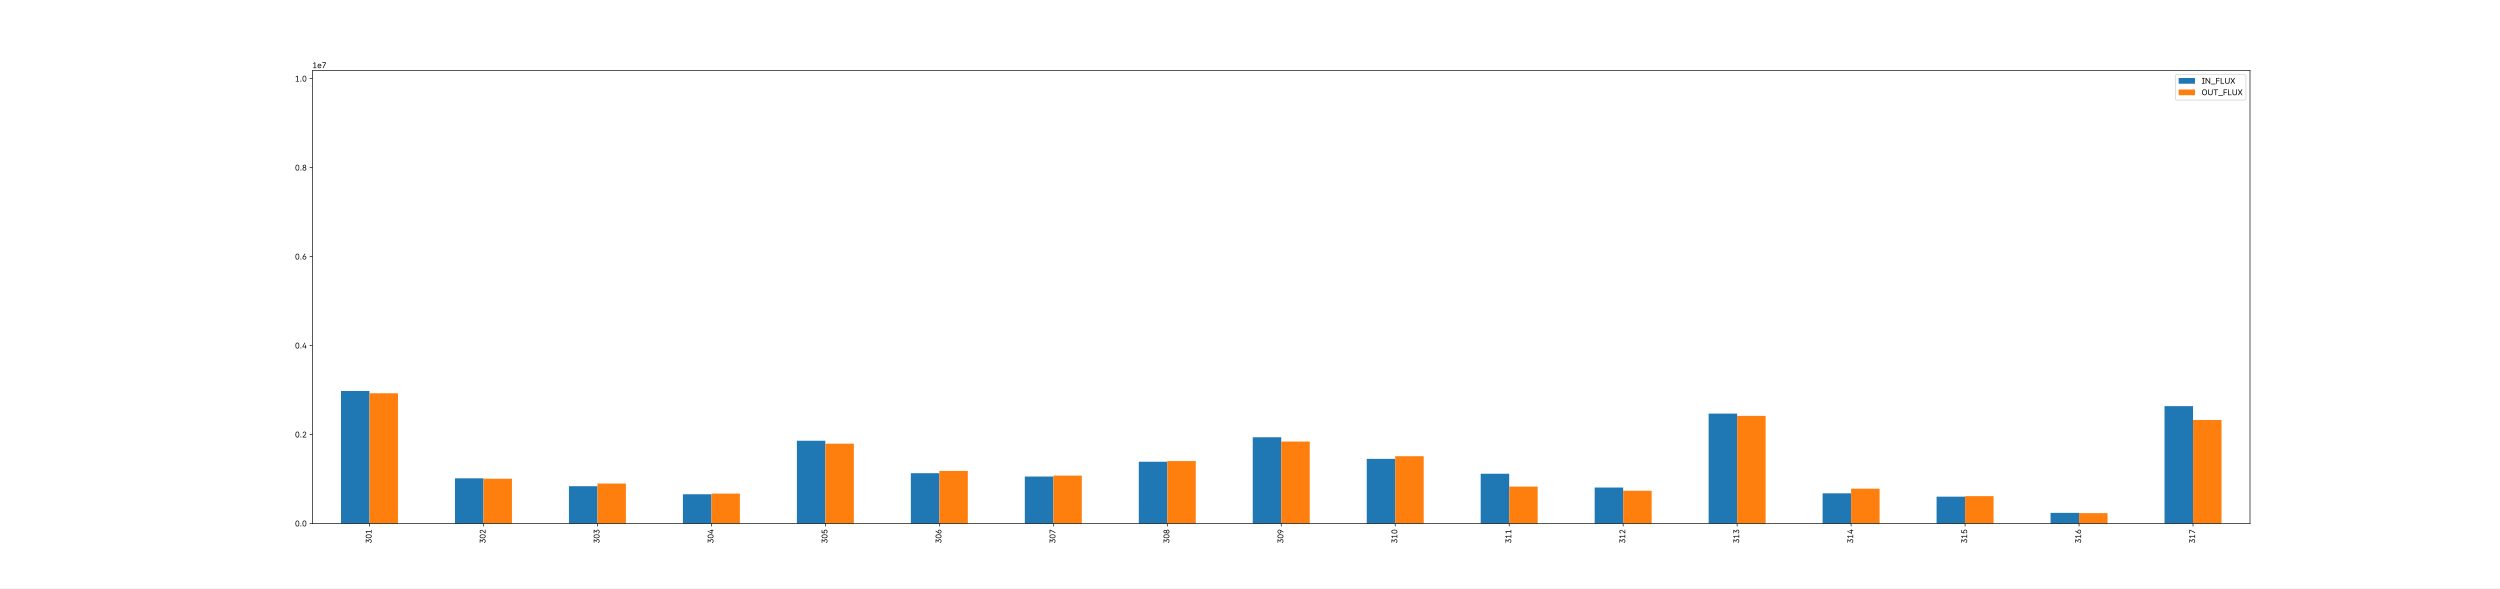
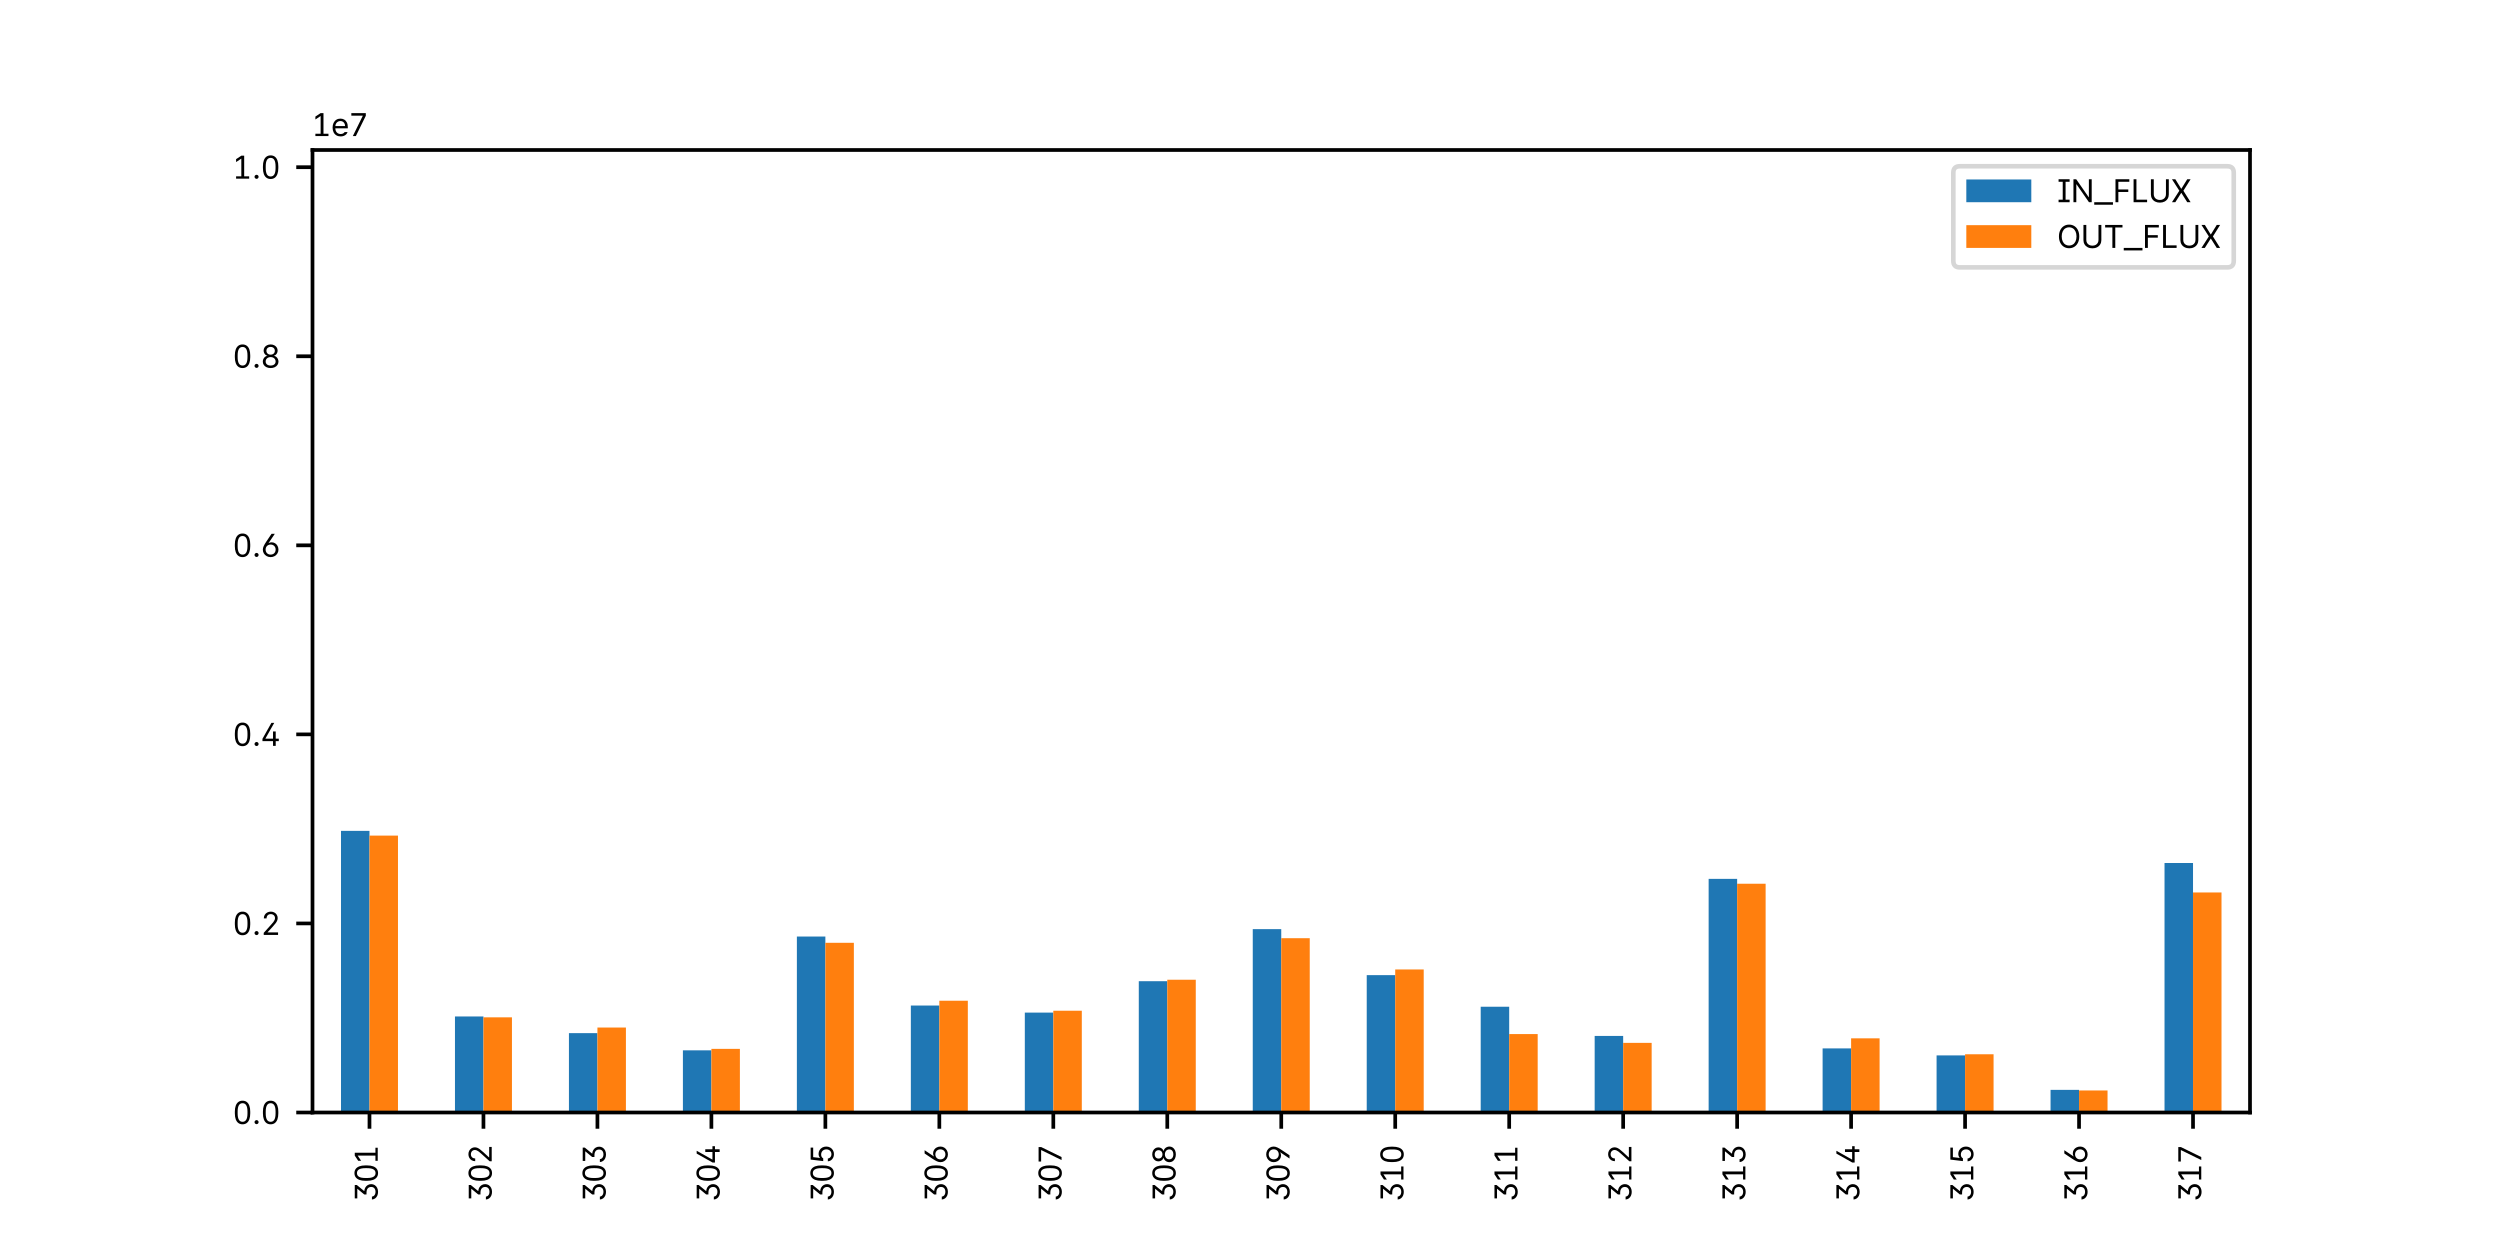
- <svg xmlns="http://www.w3.org/2000/svg" xmlns:xlink="http://www.w3.org/1999/xlink" width="3060pt" height="720pt" viewBox="0 0 3060 720" version="1.1">
+ <svg xmlns="http://www.w3.org/2000/svg" xmlns:xlink="http://www.w3.org/1999/xlink" width="538.582pt" height="269.291pt" viewBox="0 0 538.582 269.291" version="1.1">
  <defs>
    <style type="text/css">*{stroke-linejoin: round; stroke-linecap: butt}</style>
  </defs>
  <g id="figure_1">
    <g id="patch_1">
-       <path d="M 0 720  L 3060 720  L 3060 0  L 0 0  z " style="fill: #ffffff" />
+       <path d="M 0 269.291  L 538.582 269.291  L 538.582 0  L 0 0  z " style="fill: #ffffff" />
    </g>
    <g id="axes_1">
      <g id="patch_2">
-         <path d="M 382.5 640.8  L 2754 640.8  L 2754 86.4  L 382.5 86.4  z " style="fill: #ffffff" />
+         <path d="M 67.323 239.669  L 484.724 239.669  L 484.724 32.315  L 67.323 32.315  z " style="fill: #ffffff" />
      </g>
      <g id="patch_3">
-         <path d="M 417.375 640.8  L 452.25 640.8  L 452.25 478.588  L 417.375 478.588  z " clip-path="url(#p8eab37e3cf)" style="fill: #1f77b4" />
+         <path d="M 73.461 239.669  L 79.599 239.669  L 79.599 178.999  L 73.461 178.999  z " clip-path="url(#p347971b941)" style="fill: #1f77b4" />
      </g>
      <g id="patch_4">
-         <path d="M 556.875 640.8  L 591.75 640.8  L 591.75 585.468  L 556.875 585.468  z " clip-path="url(#p8eab37e3cf)" style="fill: #1f77b4" />
+         <path d="M 98.014 239.669  L 104.152 239.669  L 104.152 218.974  L 98.014 218.974  z " clip-path="url(#p347971b941)" style="fill: #1f77b4" />
      </g>
      <g id="patch_5">
-         <path d="M 696.375 640.8  L 731.25 640.8  L 731.25 595.101  L 696.375 595.101  z " clip-path="url(#p8eab37e3cf)" style="fill: #1f77b4" />
+         <path d="M 122.567 239.669  L 128.705 239.669  L 128.705 222.577  L 122.567 222.577  z " clip-path="url(#p347971b941)" style="fill: #1f77b4" />
      </g>
      <g id="patch_6">
-         <path d="M 835.875 640.8  L 870.75 640.8  L 870.75 604.973  L 835.875 604.973  z " clip-path="url(#p8eab37e3cf)" style="fill: #1f77b4" />
+         <path d="M 147.12 239.669  L 153.258 239.669  L 153.258 226.269  L 147.12 226.269  z " clip-path="url(#p347971b941)" style="fill: #1f77b4" />
      </g>
      <g id="patch_7">
-         <path d="M 975.375 640.8  L 1010.25 640.8  L 1010.25 539.424  L 975.375 539.424  z " clip-path="url(#p8eab37e3cf)" style="fill: #1f77b4" />
+         <path d="M 171.673 239.669  L 177.811 239.669  L 177.811 201.753  L 171.673 201.753  z " clip-path="url(#p347971b941)" style="fill: #1f77b4" />
      </g>
      <g id="patch_8">
-         <path d="M 1114.875 640.8  L 1149.75 640.8  L 1149.75 579.199  L 1114.875 579.199  z " clip-path="url(#p8eab37e3cf)" style="fill: #1f77b4" />
+         <path d="M 196.226 239.669  L 202.364 239.669  L 202.364 216.629  L 196.226 216.629  z " clip-path="url(#p347971b941)" style="fill: #1f77b4" />
      </g>
      <g id="patch_9">
-         <path d="M 1254.375 640.8  L 1289.25 640.8  L 1289.25 583.256  L 1254.375 583.256  z " clip-path="url(#p8eab37e3cf)" style="fill: #1f77b4" />
+         <path d="M 220.779 239.669  L 226.917 239.669  L 226.917 218.147  L 220.779 218.147  z " clip-path="url(#p347971b941)" style="fill: #1f77b4" />
      </g>
      <g id="patch_10">
-         <path d="M 1393.875 640.8  L 1428.75 640.8  L 1428.75 565.159  L 1393.875 565.159  z " clip-path="url(#p8eab37e3cf)" style="fill: #1f77b4" />
+         <path d="M 245.332 239.669  L 251.47 239.669  L 251.47 211.378  L 245.332 211.378  z " clip-path="url(#p347971b941)" style="fill: #1f77b4" />
      </g>
      <g id="patch_11">
-         <path d="M 1533.375 640.8  L 1568.25 640.8  L 1568.25 535.196  L 1533.375 535.196  z " clip-path="url(#p8eab37e3cf)" style="fill: #1f77b4" />
+         <path d="M 269.885 239.669  L 276.023 239.669  L 276.023 200.172  L 269.885 200.172  z " clip-path="url(#p347971b941)" style="fill: #1f77b4" />
      </g>
      <g id="patch_12">
-         <path d="M 1672.875 640.8  L 1707.75 640.8  L 1707.75 561.671  L 1672.875 561.671  z " clip-path="url(#p8eab37e3cf)" style="fill: #1f77b4" />
+         <path d="M 294.438 239.669  L 300.576 239.669  L 300.576 210.074  L 294.438 210.074  z " clip-path="url(#p347971b941)" style="fill: #1f77b4" />
      </g>
      <g id="patch_13">
-         <path d="M 1812.375 640.8  L 1847.25 640.8  L 1847.25 579.891  L 1812.375 579.891  z " clip-path="url(#p8eab37e3cf)" style="fill: #1f77b4" />
+         <path d="M 318.991 239.669  L 325.129 239.669  L 325.129 216.888  L 318.991 216.888  z " clip-path="url(#p347971b941)" style="fill: #1f77b4" />
      </g>
      <g id="patch_14">
-         <path d="M 1951.875 640.8  L 1986.75 640.8  L 1986.75 596.7  L 1951.875 596.7  z " clip-path="url(#p8eab37e3cf)" style="fill: #1f77b4" />
+         <path d="M 343.544 239.669  L 349.682 239.669  L 349.682 223.175  L 343.544 223.175  z " clip-path="url(#p347971b941)" style="fill: #1f77b4" />
      </g>
      <g id="patch_15">
-         <path d="M 2091.375 640.8  L 2126.25 640.8  L 2126.25 506.218  L 2091.375 506.218  z " clip-path="url(#p8eab37e3cf)" style="fill: #1f77b4" />
+         <path d="M 368.097 239.669  L 374.236 239.669  L 374.236 189.334  L 368.097 189.334  z " clip-path="url(#p347971b941)" style="fill: #1f77b4" />
      </g>
      <g id="patch_16">
-         <path d="M 2230.875 640.8  L 2265.75 640.8  L 2265.75 603.863  L 2230.875 603.863  z " clip-path="url(#p8eab37e3cf)" style="fill: #1f77b4" />
+         <path d="M 392.65 239.669  L 398.789 239.669  L 398.789 225.854  L 392.65 225.854  z " clip-path="url(#p347971b941)" style="fill: #1f77b4" />
      </g>
      <g id="patch_17">
-         <path d="M 2370.375 640.8  L 2405.25 640.8  L 2405.25 607.907  L 2370.375 607.907  z " clip-path="url(#p8eab37e3cf)" style="fill: #1f77b4" />
+         <path d="M 417.203 239.669  L 423.342 239.669  L 423.342 227.367  L 417.203 227.367  z " clip-path="url(#p347971b941)" style="fill: #1f77b4" />
      </g>
      <g id="patch_18">
-         <path d="M 2509.875 640.8  L 2544.75 640.8  L 2544.75 627.752  L 2509.875 627.752  z " clip-path="url(#p8eab37e3cf)" style="fill: #1f77b4" />
+         <path d="M 441.756 239.669  L 447.895 239.669  L 447.895 234.789  L 441.756 234.789  z " clip-path="url(#p347971b941)" style="fill: #1f77b4" />
      </g>
      <g id="patch_19">
-         <path d="M 2649.375 640.8  L 2684.25 640.8  L 2684.25 497.101  L 2649.375 497.101  z " clip-path="url(#p8eab37e3cf)" style="fill: #1f77b4" />
+         <path d="M 466.309 239.669  L 472.448 239.669  L 472.448 185.923  L 466.309 185.923  z " clip-path="url(#p347971b941)" style="fill: #1f77b4" />
      </g>
      <g id="patch_20">
-         <path d="M 452.25 640.8  L 487.125 640.8  L 487.125 481.322  L 452.25 481.322  z " clip-path="url(#p8eab37e3cf)" style="fill: #ff7f0e" />
+         <path d="M 79.599 239.669  L 85.738 239.669  L 85.738 180.022  L 79.599 180.022  z " clip-path="url(#p347971b941)" style="fill: #ff7f0e" />
      </g>
      <g id="patch_21">
-         <path d="M 591.75 640.8  L 626.625 640.8  L 626.625 585.979  L 591.75 585.979  z " clip-path="url(#p8eab37e3cf)" style="fill: #ff7f0e" />
+         <path d="M 104.152 239.669  L 110.291 239.669  L 110.291 219.165  L 104.152 219.165  z " clip-path="url(#p347971b941)" style="fill: #ff7f0e" />
      </g>
      <g id="patch_22">
-         <path d="M 731.25 640.8  L 766.125 640.8  L 766.125 591.86  L 731.25 591.86  z " clip-path="url(#p8eab37e3cf)" style="fill: #ff7f0e" />
+         <path d="M 128.705 239.669  L 134.844 239.669  L 134.844 221.365  L 128.705 221.365  z " clip-path="url(#p347971b941)" style="fill: #ff7f0e" />
      </g>
      <g id="patch_23">
-         <path d="M 870.75 640.8  L 905.625 640.8  L 905.625 604.159  L 870.75 604.159  z " clip-path="url(#p8eab37e3cf)" style="fill: #ff7f0e" />
+         <path d="M 153.258 239.669  L 159.397 239.669  L 159.397 225.965  L 153.258 225.965  z " clip-path="url(#p347971b941)" style="fill: #ff7f0e" />
      </g>
      <g id="patch_24">
-         <path d="M 1010.25 640.8  L 1045.125 640.8  L 1045.125 543.046  L 1010.25 543.046  z " clip-path="url(#p8eab37e3cf)" style="fill: #ff7f0e" />
+         <path d="M 177.811 239.669  L 183.95 239.669  L 183.95 203.108  L 177.811 203.108  z " clip-path="url(#p347971b941)" style="fill: #ff7f0e" />
      </g>
      <g id="patch_25">
-         <path d="M 1149.75 640.8  L 1184.625 640.8  L 1184.625 576.422  L 1149.75 576.422  z " clip-path="url(#p8eab37e3cf)" style="fill: #ff7f0e" />
+         <path d="M 202.364 239.669  L 208.503 239.669  L 208.503 215.591  L 202.364 215.591  z " clip-path="url(#p347971b941)" style="fill: #ff7f0e" />
      </g>
      <g id="patch_26">
-         <path d="M 1289.25 640.8  L 1324.125 640.8  L 1324.125 582.165  L 1289.25 582.165  z " clip-path="url(#p8eab37e3cf)" style="fill: #ff7f0e" />
+         <path d="M 226.917 239.669  L 233.056 239.669  L 233.056 217.739  L 226.917 217.739  z " clip-path="url(#p347971b941)" style="fill: #ff7f0e" />
      </g>
      <g id="patch_27">
-         <path d="M 1428.75 640.8  L 1463.625 640.8  L 1463.625 564.315  L 1428.75 564.315  z " clip-path="url(#p8eab37e3cf)" style="fill: #ff7f0e" />
+         <path d="M 251.47 239.669  L 257.609 239.669  L 257.609 211.062  L 251.47 211.062  z " clip-path="url(#p347971b941)" style="fill: #ff7f0e" />
      </g>
      <g id="patch_28">
-         <path d="M 1568.25 640.8  L 1603.125 640.8  L 1603.125 540.416  L 1568.25 540.416  z " clip-path="url(#p8eab37e3cf)" style="fill: #ff7f0e" />
+         <path d="M 276.023 239.669  L 282.162 239.669  L 282.162 202.124  L 276.023 202.124  z " clip-path="url(#p347971b941)" style="fill: #ff7f0e" />
      </g>
      <g id="patch_29">
-         <path d="M 1707.75 640.8  L 1742.625 640.8  L 1742.625 558.4  L 1707.75 558.4  z " clip-path="url(#p8eab37e3cf)" style="fill: #ff7f0e" />
+         <path d="M 300.576 239.669  L 306.715 239.669  L 306.715 208.85  L 300.576 208.85  z " clip-path="url(#p347971b941)" style="fill: #ff7f0e" />
      </g>
      <g id="patch_30">
-         <path d="M 1847.25 640.8  L 1882.125 640.8  L 1882.125 595.636  L 1847.25 595.636  z " clip-path="url(#p8eab37e3cf)" style="fill: #ff7f0e" />
+         <path d="M 325.129 239.669  L 331.268 239.669  L 331.268 222.777  L 325.129 222.777  z " clip-path="url(#p347971b941)" style="fill: #ff7f0e" />
      </g>
      <g id="patch_31">
-         <path d="M 1986.75 640.8  L 2021.625 640.8  L 2021.625 600.679  L 1986.75 600.679  z " clip-path="url(#p8eab37e3cf)" style="fill: #ff7f0e" />
+         <path d="M 349.682 239.669  L 355.821 239.669  L 355.821 224.663  L 349.682 224.663  z " clip-path="url(#p347971b941)" style="fill: #ff7f0e" />
      </g>
      <g id="patch_32">
-         <path d="M 2126.25 640.8  L 2161.125 640.8  L 2161.125 509.02  L 2126.25 509.02  z " clip-path="url(#p8eab37e3cf)" style="fill: #ff7f0e" />
+         <path d="M 374.236 239.669  L 380.374 239.669  L 380.374 190.381  L 374.236 190.381  z " clip-path="url(#p347971b941)" style="fill: #ff7f0e" />
      </g>
      <g id="patch_33">
-         <path d="M 2265.75 640.8  L 2300.625 640.8  L 2300.625 598.093  L 2265.75 598.093  z " clip-path="url(#p8eab37e3cf)" style="fill: #ff7f0e" />
+         <path d="M 398.789 239.669  L 404.927 239.669  L 404.927 223.696  L 398.789 223.696  z " clip-path="url(#p347971b941)" style="fill: #ff7f0e" />
      </g>
      <g id="patch_34">
-         <path d="M 2405.25 640.8  L 2440.125 640.8  L 2440.125 607.264  L 2405.25 607.264  z " clip-path="url(#p8eab37e3cf)" style="fill: #ff7f0e" />
+         <path d="M 423.342 239.669  L 429.48 239.669  L 429.48 227.126  L 423.342 227.126  z " clip-path="url(#p347971b941)" style="fill: #ff7f0e" />
      </g>
      <g id="patch_35">
-         <path d="M 2544.75 640.8  L 2579.625 640.8  L 2579.625 628.107  L 2544.75 628.107  z " clip-path="url(#p8eab37e3cf)" style="fill: #ff7f0e" />
+         <path d="M 447.895 239.669  L 454.033 239.669  L 454.033 234.922  L 447.895 234.922  z " clip-path="url(#p347971b941)" style="fill: #ff7f0e" />
      </g>
      <g id="patch_36">
-         <path d="M 2684.25 640.8  L 2719.125 640.8  L 2719.125 514.045  L 2684.25 514.045  z " clip-path="url(#p8eab37e3cf)" style="fill: #ff7f0e" />
+         <path d="M 472.448 239.669  L 478.586 239.669  L 478.586 192.261  L 472.448 192.261  z " clip-path="url(#p347971b941)" style="fill: #ff7f0e" />
      </g>
      <g id="matplotlib.axis_1">
        <g id="xtick_1">
          <g id="line2d_1">
            <defs>
-               <path id="m74d8d2bd84" d="M 0 0  L 0 3.5  " style="stroke: #000000; stroke-width: 0.8" />
+               <path id="mc1eb502806" d="M 0 0  L 0 3.5  " style="stroke: #000000; stroke-width: 0.8" />
            </defs>
            <g>
-               <use xlink:href="#m74d8d2bd84" x="452.25" y="640.8" style="stroke: #000000; stroke-width: 0.8" />
+               <use xlink:href="#mc1eb502806" x="79.599" y="239.669" style="stroke: #000000; stroke-width: 0.8" />
            </g>
          </g>
          <g id="text_1">
-             <g transform="translate(454.7891 665.0875) rotate(-90) scale(0.1 -0.1)">
+             <g transform="translate(81.37664 258.7704) rotate(-90) scale(0.07 -0.07)">
              <defs>
                <path id="PretendardGOV-Regular-33" d="M 900 1144  Q 922 922 1048 762  Q 1175 603 1381 520  Q 1588 438 1844 438  Q 2119 438 2336 534  Q 2553 631 2678 823  Q 2803 1016 2800 1288  Q 2803 1547 2689 1755  Q 2575 1963 2325 2088  Q 2075 2213 1688 2213  L 1319 2213  L 1319 2656  L 2425 3988  L 2425 4025  L 544 4025  L 544 4525  L 3181 4525  L 3181 4119  L 2000 2681  L 2000 2644  Q 2384 2622 2693 2439  Q 3003 2256 3179 1953  Q 3356 1650 3356 1281  Q 3356 897 3161 590  Q 2966 284 2619 110  Q 2272 -63 1831 -63  Q 1428 -63 1093 82  Q 759 228 554 501  Q 350 775 325 1144  L 900 1144  z " transform="scale(0.015625)" />
                <path id="PretendardGOV-Regular-30" d="M 1844 -63  Q 1359 -63 1018 187  Q 678 438 501 920  Q 325 1403 325 2088  L 325 2438  Q 325 3125 501 3606  Q 678 4088 1018 4338  Q 1359 4588 1844 4588  Q 2325 4588 2664 4338  Q 3003 4088 3179 3606  Q 3356 3125 3356 2438  L 3356 2088  Q 3356 1403 3179 920  Q 3003 438 2664 187  Q 2325 -63 1844 -63  z M 1844 431  Q 2813 431 2813 2081  L 2813 2438  Q 2813 4094 1844 4094  Q 1356 4094 1115 3681  Q 875 3269 875 2438  L 875 2081  Q 875 1256 1115 843  Q 1356 431 1844 431  z " transform="scale(0.015625)" />
                <path id="PretendardGOV-Regular-31" d="M 2163 456  L 3144 456  L 3144 0  L 569 0  L 569 456  L 1600 456  L 1600 3938  L 1575 3938  L 569 3269  L 569 3844  L 1600 4525  L 2163 4525  L 2163 456  z " transform="scale(0.015625)" />
              </defs>
              <use xlink:href="#PretendardGOV-Regular-33" />
              <use xlink:href="#PretendardGOV-Regular-30" x="57.617" />
              <use xlink:href="#PretendardGOV-Regular-31" x="115.234" />
            </g>
          </g>
        </g>
        <g id="xtick_2">
          <g id="line2d_2">
            <g>
-               <use xlink:href="#m74d8d2bd84" x="591.75" y="640.8" style="stroke: #000000; stroke-width: 0.8" />
+               <use xlink:href="#mc1eb502806" x="104.152" y="239.669" style="stroke: #000000; stroke-width: 0.8" />
            </g>
          </g>
          <g id="text_2">
-             <g transform="translate(594.2891 665.0875) rotate(-90) scale(0.1 -0.1)">
+             <g transform="translate(105.9297 258.7704) rotate(-90) scale(0.07 -0.07)">
              <defs>
                <path id="PretendardGOV-Regular-32" d="M 481 406  L 1956 2038  Q 2238 2350 2391 2550  Q 2544 2750 2623 2937  Q 2703 3125 2706 3331  Q 2703 3559 2592 3734  Q 2481 3909 2290 4004  Q 2100 4100 1863 4100  Q 1613 4100 1427 3995  Q 1241 3891 1139 3697  Q 1038 3503 1038 3250  L 500 3250  Q 500 3641 679 3945  Q 859 4250 1175 4419  Q 1491 4588 1881 4588  Q 2266 4588 2573 4420  Q 2881 4253 3054 3965  Q 3228 3678 3231 3331  Q 3228 3075 3139 2840  Q 3050 2606 2839 2317  Q 2628 2028 2238 1606  L 1250 538  L 1250 500  L 3306 500  L 3306 0  L 481 0  L 481 406  z " transform="scale(0.015625)" />
              </defs>
              <use xlink:href="#PretendardGOV-Regular-33" />
              <use xlink:href="#PretendardGOV-Regular-30" x="57.617" />
              <use xlink:href="#PretendardGOV-Regular-32" x="115.234" />
            </g>
          </g>
        </g>
        <g id="xtick_3">
          <g id="line2d_3">
            <g>
-               <use xlink:href="#m74d8d2bd84" x="731.25" y="640.8" style="stroke: #000000; stroke-width: 0.8" />
+               <use xlink:href="#mc1eb502806" x="128.705" y="239.669" style="stroke: #000000; stroke-width: 0.8" />
            </g>
          </g>
          <g id="text_3">
-             <g transform="translate(733.7891 665.0875) rotate(-90) scale(0.1 -0.1)">
+             <g transform="translate(130.4827 258.7704) rotate(-90) scale(0.07 -0.07)">
              <use xlink:href="#PretendardGOV-Regular-33" />
              <use xlink:href="#PretendardGOV-Regular-30" x="57.617" />
              <use xlink:href="#PretendardGOV-Regular-33" x="115.234" />
            </g>
          </g>
        </g>
        <g id="xtick_4">
          <g id="line2d_4">
            <g>
-               <use xlink:href="#m74d8d2bd84" x="870.75" y="640.8" style="stroke: #000000; stroke-width: 0.8" />
+               <use xlink:href="#mc1eb502806" x="153.258" y="239.669" style="stroke: #000000; stroke-width: 0.8" />
            </g>
          </g>
          <g id="text_4">
-             <g transform="translate(873.2891 665.0875) rotate(-90) scale(0.1 -0.1)">
+             <g transform="translate(155.0357 258.7704) rotate(-90) scale(0.07 -0.07)">
              <defs>
                <path id="PretendardGOV-Regular-34" d="M 231 1388  L 1994 4525  L 2550 4525  L 825 1456  L 825 1419  L 2313 1419  L 2313 2831  L 2844 2831  L 2844 1419  L 3450 1419  L 3450 925  L 2844 925  L 2844 0  L 2313 0  L 2313 925  L 231 925  L 231 1388  z " transform="scale(0.015625)" />
              </defs>
              <use xlink:href="#PretendardGOV-Regular-33" />
              <use xlink:href="#PretendardGOV-Regular-30" x="57.617" />
              <use xlink:href="#PretendardGOV-Regular-34" x="115.234" />
            </g>
          </g>
        </g>
        <g id="xtick_5">
          <g id="line2d_5">
            <g>
-               <use xlink:href="#m74d8d2bd84" x="1010.25" y="640.8" style="stroke: #000000; stroke-width: 0.8" />
+               <use xlink:href="#mc1eb502806" x="177.811" y="239.669" style="stroke: #000000; stroke-width: 0.8" />
            </g>
          </g>
          <g id="text_5">
-             <g transform="translate(1012.789 665.0875) rotate(-90) scale(0.1 -0.1)">
+             <g transform="translate(179.5887 258.7704) rotate(-90) scale(0.07 -0.07)">
              <defs>
                <path id="PretendardGOV-Regular-35" d="M 1888 -63  Q 1500 -63 1183 92  Q 866 247 677 520  Q 488 794 469 1138  L 1025 1138  Q 1041 938 1158 777  Q 1275 616 1467 523  Q 1659 431 1888 431  Q 2159 431 2373 561  Q 2588 691 2709 919  Q 2831 1147 2831 1431  Q 2831 1725 2704 1956  Q 2578 2188 2354 2320  Q 2131 2453 1850 2456  Q 1572 2463 1373 2366  Q 1175 2269 1063 2050  L 513 2050  L 813 4525  L 3175 4525  L 3175 4025  L 1294 4025  L 1138 2700  L 1188 2700  Q 1309 2816 1514 2889  Q 1719 2963 1944 2963  Q 2350 2963 2678 2766  Q 3006 2569 3193 2222  Q 3381 1875 3381 1444  Q 3381 1016 3187 672  Q 2994 328 2653 132  Q 2313 -63 1888 -63  z " transform="scale(0.015625)" />
              </defs>
              <use xlink:href="#PretendardGOV-Regular-33" />
              <use xlink:href="#PretendardGOV-Regular-30" x="57.617" />
              <use xlink:href="#PretendardGOV-Regular-35" x="115.234" />
            </g>
          </g>
        </g>
        <g id="xtick_6">
          <g id="line2d_6">
            <g>
-               <use xlink:href="#m74d8d2bd84" x="1149.75" y="640.8" style="stroke: #000000; stroke-width: 0.8" />
+               <use xlink:href="#mc1eb502806" x="202.364" y="239.669" style="stroke: #000000; stroke-width: 0.8" />
            </g>
          </g>
          <g id="text_6">
-             <g transform="translate(1152.289 665.0875) rotate(-90) scale(0.1 -0.1)">
+             <g transform="translate(204.1417 258.7704) rotate(-90) scale(0.07 -0.07)">
              <defs>
                <path id="PretendardGOV-Regular-36" d="M 1838 -63  Q 1416 -63 1064 131  Q 713 325 509 659  Q 306 994 306 1394  Q 306 1734 473 2104  Q 641 2475 1000 3006  L 2019 4525  L 2663 4525  L 1444 2713  L 1475 2688  Q 1550 2763 1694 2809  Q 1838 2856 2031 2856  Q 2419 2856 2728 2662  Q 3038 2469 3209 2134  Q 3381 1800 3381 1394  Q 3381 994 3175 659  Q 2969 325 2616 131  Q 2263 -63 1838 -63  z M 1844 431  Q 2131 431 2356 556  Q 2581 681 2706 906  Q 2831 1131 2831 1419  Q 2831 1706 2706 1932  Q 2581 2159 2356 2286  Q 2131 2413 1844 2413  Q 1556 2413 1329 2286  Q 1103 2159 976 1932  Q 850 1706 850 1419  Q 850 1131 976 906  Q 1103 681 1329 556  Q 1556 431 1844 431  z " transform="scale(0.015625)" />
              </defs>
              <use xlink:href="#PretendardGOV-Regular-33" />
              <use xlink:href="#PretendardGOV-Regular-30" x="57.617" />
              <use xlink:href="#PretendardGOV-Regular-36" x="115.234" />
            </g>
          </g>
        </g>
        <g id="xtick_7">
          <g id="line2d_7">
            <g>
-               <use xlink:href="#m74d8d2bd84" x="1289.25" y="640.8" style="stroke: #000000; stroke-width: 0.8" />
+               <use xlink:href="#mc1eb502806" x="226.917" y="239.669" style="stroke: #000000; stroke-width: 0.8" />
            </g>
          </g>
          <g id="text_7">
-             <g transform="translate(1291.789 665.0875) rotate(-90) scale(0.1 -0.1)">
+             <g transform="translate(228.6947 258.7704) rotate(-90) scale(0.07 -0.07)">
              <defs>
                <path id="PretendardGOV-Regular-37" d="M 2681 3994  L 2681 4025  L 425 4025  L 425 4525  L 3275 4525  L 3275 4000  L 1313 0  L 719 0  L 2681 3994  z " transform="scale(0.015625)" />
              </defs>
              <use xlink:href="#PretendardGOV-Regular-33" />
              <use xlink:href="#PretendardGOV-Regular-30" x="57.617" />
              <use xlink:href="#PretendardGOV-Regular-37" x="115.234" />
            </g>
          </g>
        </g>
        <g id="xtick_8">
          <g id="line2d_8">
            <g>
-               <use xlink:href="#m74d8d2bd84" x="1428.75" y="640.8" style="stroke: #000000; stroke-width: 0.8" />
+               <use xlink:href="#mc1eb502806" x="251.47" y="239.669" style="stroke: #000000; stroke-width: 0.8" />
            </g>
          </g>
          <g id="text_8">
-             <g transform="translate(1431.289 665.0875) rotate(-90) scale(0.1 -0.1)">
+             <g transform="translate(253.2478 258.7704) rotate(-90) scale(0.07 -0.07)">
              <defs>
                <path id="PretendardGOV-Regular-38" d="M 1844 -63  Q 1394 -63 1042 100  Q 691 263 495 550  Q 300 838 300 1200  Q 300 1481 415 1728  Q 531 1975 731 2139  Q 931 2303 1175 2350  L 1175 2375  Q 959 2431 800 2578  Q 641 2725 553 2936  Q 466 3147 463 3388  Q 466 3728 644 4001  Q 822 4275 1136 4431  Q 1450 4588 1844 4588  Q 2231 4588 2543 4431  Q 2856 4275 3036 4001  Q 3216 3728 3219 3388  Q 3216 3147 3127 2936  Q 3038 2725 2878 2578  Q 2719 2431 2506 2375  L 2506 2350  Q 2750 2303 2950 2139  Q 3150 1975 3267 1728  Q 3384 1481 3388 1200  Q 3384 838 3187 550  Q 2991 263 2641 100  Q 2291 -63 1844 -63  z M 1844 431  Q 2144 431 2366 531  Q 2588 631 2706 811  Q 2825 991 2825 1231  Q 2825 1481 2698 1679  Q 2572 1878 2348 1989  Q 2125 2100 1844 2100  Q 1563 2100 1336 1987  Q 1109 1875 982 1678  Q 856 1481 863 1231  Q 856 994 975 812  Q 1094 631 1317 531  Q 1541 431 1844 431  z M 1844 2575  Q 2081 2575 2270 2670  Q 2459 2766 2564 2941  Q 2669 3116 2669 3344  Q 2669 3569 2564 3741  Q 2459 3913 2271 4006  Q 2084 4100 1844 4100  Q 1597 4100 1408 4006  Q 1219 3913 1116 3741  Q 1013 3569 1013 3344  Q 1013 3116 1119 2941  Q 1225 2766 1414 2670  Q 1603 2575 1844 2575  z " transform="scale(0.015625)" />
              </defs>
              <use xlink:href="#PretendardGOV-Regular-33" />
              <use xlink:href="#PretendardGOV-Regular-30" x="57.617" />
              <use xlink:href="#PretendardGOV-Regular-38" x="115.234" />
            </g>
          </g>
        </g>
        <g id="xtick_9">
          <g id="line2d_9">
            <g>
-               <use xlink:href="#m74d8d2bd84" x="1568.25" y="640.8" style="stroke: #000000; stroke-width: 0.8" />
+               <use xlink:href="#mc1eb502806" x="276.023" y="239.669" style="stroke: #000000; stroke-width: 0.8" />
            </g>
          </g>
          <g id="text_9">
-             <g transform="translate(1570.789 665.0875) rotate(-90) scale(0.1 -0.1)">
+             <g transform="translate(277.8008 258.7704) rotate(-90) scale(0.07 -0.07)">
              <defs>
                <path id="PretendardGOV-Regular-39" d="M 1850 4588  Q 2272 4588 2623 4394  Q 2975 4200 3178 3865  Q 3381 3531 3381 3131  Q 3381 2791 3214 2420  Q 3047 2050 2688 1519  L 1669 0  L 1025 0  L 2244 1813  L 2213 1838  Q 2138 1763 1994 1716  Q 1850 1669 1656 1669  Q 1269 1669 959 1862  Q 650 2056 478 2390  Q 306 2725 306 3131  Q 306 3531 512 3865  Q 719 4200 1072 4394  Q 1425 4588 1850 4588  z M 1844 4094  Q 1556 4094 1331 3969  Q 1106 3844 981 3619  Q 856 3394 856 3106  Q 856 2819 981 2592  Q 1106 2366 1331 2239  Q 1556 2113 1844 2113  Q 2131 2113 2357 2239  Q 2584 2366 2711 2592  Q 2838 2819 2838 3106  Q 2838 3394 2711 3619  Q 2584 3844 2357 3969  Q 2131 4094 1844 4094  z " transform="scale(0.015625)" />
              </defs>
              <use xlink:href="#PretendardGOV-Regular-33" />
              <use xlink:href="#PretendardGOV-Regular-30" x="57.617" />
              <use xlink:href="#PretendardGOV-Regular-39" x="115.234" />
            </g>
          </g>
        </g>
        <g id="xtick_10">
          <g id="line2d_10">
            <g>
-               <use xlink:href="#m74d8d2bd84" x="1707.75" y="640.8" style="stroke: #000000; stroke-width: 0.8" />
+               <use xlink:href="#mc1eb502806" x="300.576" y="239.669" style="stroke: #000000; stroke-width: 0.8" />
            </g>
          </g>
          <g id="text_10">
-             <g transform="translate(1710.289 665.0875) rotate(-90) scale(0.1 -0.1)">
+             <g transform="translate(302.3538 258.7704) rotate(-90) scale(0.07 -0.07)">
              <use xlink:href="#PretendardGOV-Regular-33" />
              <use xlink:href="#PretendardGOV-Regular-31" x="57.617" />
              <use xlink:href="#PretendardGOV-Regular-30" x="115.234" />
            </g>
          </g>
        </g>
        <g id="xtick_11">
          <g id="line2d_11">
            <g>
-               <use xlink:href="#m74d8d2bd84" x="1847.25" y="640.8" style="stroke: #000000; stroke-width: 0.8" />
+               <use xlink:href="#mc1eb502806" x="325.129" y="239.669" style="stroke: #000000; stroke-width: 0.8" />
            </g>
          </g>
          <g id="text_11">
-             <g transform="translate(1849.789 665.0875) rotate(-90) scale(0.1 -0.1)">
+             <g transform="translate(326.9068 258.7704) rotate(-90) scale(0.07 -0.07)">
              <use xlink:href="#PretendardGOV-Regular-33" />
              <use xlink:href="#PretendardGOV-Regular-31" x="57.617" />
              <use xlink:href="#PretendardGOV-Regular-31" x="115.234" />
            </g>
          </g>
        </g>
        <g id="xtick_12">
          <g id="line2d_12">
            <g>
-               <use xlink:href="#m74d8d2bd84" x="1986.75" y="640.8" style="stroke: #000000; stroke-width: 0.8" />
+               <use xlink:href="#mc1eb502806" x="349.682" y="239.669" style="stroke: #000000; stroke-width: 0.8" />
            </g>
          </g>
          <g id="text_12">
-             <g transform="translate(1989.289 665.0875) rotate(-90) scale(0.1 -0.1)">
+             <g transform="translate(351.4598 258.7704) rotate(-90) scale(0.07 -0.07)">
              <use xlink:href="#PretendardGOV-Regular-33" />
              <use xlink:href="#PretendardGOV-Regular-31" x="57.617" />
              <use xlink:href="#PretendardGOV-Regular-32" x="115.234" />
            </g>
          </g>
        </g>
        <g id="xtick_13">
          <g id="line2d_13">
            <g>
-               <use xlink:href="#m74d8d2bd84" x="2126.25" y="640.8" style="stroke: #000000; stroke-width: 0.8" />
+               <use xlink:href="#mc1eb502806" x="374.236" y="239.669" style="stroke: #000000; stroke-width: 0.8" />
            </g>
          </g>
          <g id="text_13">
-             <g transform="translate(2128.789 665.0875) rotate(-90) scale(0.1 -0.1)">
+             <g transform="translate(376.0129 258.7704) rotate(-90) scale(0.07 -0.07)">
              <use xlink:href="#PretendardGOV-Regular-33" />
              <use xlink:href="#PretendardGOV-Regular-31" x="57.617" />
              <use xlink:href="#PretendardGOV-Regular-33" x="115.234" />
            </g>
          </g>
        </g>
        <g id="xtick_14">
          <g id="line2d_14">
            <g>
-               <use xlink:href="#m74d8d2bd84" x="2265.75" y="640.8" style="stroke: #000000; stroke-width: 0.8" />
+               <use xlink:href="#mc1eb502806" x="398.789" y="239.669" style="stroke: #000000; stroke-width: 0.8" />
            </g>
          </g>
          <g id="text_14">
-             <g transform="translate(2268.289 665.0875) rotate(-90) scale(0.1 -0.1)">
+             <g transform="translate(400.5659 258.7704) rotate(-90) scale(0.07 -0.07)">
              <use xlink:href="#PretendardGOV-Regular-33" />
              <use xlink:href="#PretendardGOV-Regular-31" x="57.617" />
              <use xlink:href="#PretendardGOV-Regular-34" x="115.234" />
            </g>
          </g>
        </g>
        <g id="xtick_15">
          <g id="line2d_15">
            <g>
-               <use xlink:href="#m74d8d2bd84" x="2405.25" y="640.8" style="stroke: #000000; stroke-width: 0.8" />
+               <use xlink:href="#mc1eb502806" x="423.342" y="239.669" style="stroke: #000000; stroke-width: 0.8" />
            </g>
          </g>
          <g id="text_15">
-             <g transform="translate(2407.789 665.0875) rotate(-90) scale(0.1 -0.1)">
+             <g transform="translate(425.1189 258.7704) rotate(-90) scale(0.07 -0.07)">
              <use xlink:href="#PretendardGOV-Regular-33" />
              <use xlink:href="#PretendardGOV-Regular-31" x="57.617" />
              <use xlink:href="#PretendardGOV-Regular-35" x="115.234" />
            </g>
          </g>
        </g>
        <g id="xtick_16">
          <g id="line2d_16">
            <g>
-               <use xlink:href="#m74d8d2bd84" x="2544.75" y="640.8" style="stroke: #000000; stroke-width: 0.8" />
+               <use xlink:href="#mc1eb502806" x="447.895" y="239.669" style="stroke: #000000; stroke-width: 0.8" />
            </g>
          </g>
          <g id="text_16">
-             <g transform="translate(2547.289 665.0875) rotate(-90) scale(0.1 -0.1)">
+             <g transform="translate(449.6719 258.7704) rotate(-90) scale(0.07 -0.07)">
              <use xlink:href="#PretendardGOV-Regular-33" />
              <use xlink:href="#PretendardGOV-Regular-31" x="57.617" />
              <use xlink:href="#PretendardGOV-Regular-36" x="115.234" />
            </g>
          </g>
        </g>
        <g id="xtick_17">
          <g id="line2d_17">
            <g>
-               <use xlink:href="#m74d8d2bd84" x="2684.25" y="640.8" style="stroke: #000000; stroke-width: 0.8" />
+               <use xlink:href="#mc1eb502806" x="472.448" y="239.669" style="stroke: #000000; stroke-width: 0.8" />
            </g>
          </g>
          <g id="text_17">
-             <g transform="translate(2686.789 665.0875) rotate(-90) scale(0.1 -0.1)">
+             <g transform="translate(474.2249 258.7704) rotate(-90) scale(0.07 -0.07)">
              <use xlink:href="#PretendardGOV-Regular-33" />
              <use xlink:href="#PretendardGOV-Regular-31" x="57.617" />
              <use xlink:href="#PretendardGOV-Regular-37" x="115.234" />
            </g>
          </g>
        </g>
      </g>
      <g id="matplotlib.axis_2">
        <g id="ytick_1">
          <g id="line2d_18">
            <defs>
-               <path id="m8f8b96a87c" d="M 0 0  L -3.5 0  " style="stroke: #000000; stroke-width: 0.8" />
+               <path id="maa946a4d15" d="M 0 0  L -3.5 0  " style="stroke: #000000; stroke-width: 0.8" />
            </defs>
            <g>
-               <use xlink:href="#m8f8b96a87c" x="382.5" y="640.8" style="stroke: #000000; stroke-width: 0.8" />
+               <use xlink:href="#maa946a4d15" x="67.323" y="239.669" style="stroke: #000000; stroke-width: 0.8" />
            </g>
          </g>
          <g id="text_18">
-             <g transform="translate(361.0938 644.3352) scale(0.1 -0.1)">
+             <g transform="translate(50.23842 242.1437) scale(0.07 -0.07)">
              <defs>
                <path id="PretendardGOV-Regular-2e" d="M 919 -38  Q 809 -38 717 17  Q 625 72 570 165  Q 516 259 519 369  Q 516 475 570 567  Q 625 659 717 714  Q 809 769 919 769  Q 1025 769 1117 714  Q 1209 659 1264 567  Q 1319 475 1319 369  Q 1319 259 1264 165  Q 1209 72 1117 17  Q 1025 -38 919 -38  z " transform="scale(0.015625)" />
              </defs>
              <use xlink:href="#PretendardGOV-Regular-30" />
              <use xlink:href="#PretendardGOV-Regular-2e" x="57.617" />
              <use xlink:href="#PretendardGOV-Regular-30" x="86.426" />
            </g>
          </g>
        </g>
        <g id="ytick_2">
          <g id="line2d_19">
            <g>
-               <use xlink:href="#m8f8b96a87c" x="382.5" y="531.9" style="stroke: #000000; stroke-width: 0.8" />
+               <use xlink:href="#maa946a4d15" x="67.323" y="198.939" style="stroke: #000000; stroke-width: 0.8" />
            </g>
          </g>
          <g id="text_19">
-             <g transform="translate(361.0938 535.4349) scale(0.1 -0.1)">
+             <g transform="translate(50.23842 201.4133) scale(0.07 -0.07)">
              <use xlink:href="#PretendardGOV-Regular-30" />
              <use xlink:href="#PretendardGOV-Regular-2e" x="57.617" />
              <use xlink:href="#PretendardGOV-Regular-32" x="86.426" />
            </g>
          </g>
        </g>
        <g id="ytick_3">
          <g id="line2d_20">
            <g>
-               <use xlink:href="#m8f8b96a87c" x="382.5" y="422.999" style="stroke: #000000; stroke-width: 0.8" />
+               <use xlink:href="#maa946a4d15" x="67.323" y="158.208" style="stroke: #000000; stroke-width: 0.8" />
            </g>
          </g>
          <g id="text_20">
-             <g transform="translate(361.0938 426.5346) scale(0.1 -0.1)">
+             <g transform="translate(50.23842 160.6829) scale(0.07 -0.07)">
              <use xlink:href="#PretendardGOV-Regular-30" />
              <use xlink:href="#PretendardGOV-Regular-2e" x="57.617" />
              <use xlink:href="#PretendardGOV-Regular-34" x="86.426" />
            </g>
          </g>
        </g>
        <g id="ytick_4">
          <g id="line2d_21">
            <g>
-               <use xlink:href="#m8f8b96a87c" x="382.5" y="314.099" style="stroke: #000000; stroke-width: 0.8" />
+               <use xlink:href="#maa946a4d15" x="67.323" y="117.478" style="stroke: #000000; stroke-width: 0.8" />
            </g>
          </g>
          <g id="text_21">
-             <g transform="translate(361.0938 317.6343) scale(0.1 -0.1)">
+             <g transform="translate(50.23842 119.9525) scale(0.07 -0.07)">
              <use xlink:href="#PretendardGOV-Regular-30" />
              <use xlink:href="#PretendardGOV-Regular-2e" x="57.617" />
              <use xlink:href="#PretendardGOV-Regular-36" x="86.426" />
            </g>
          </g>
        </g>
        <g id="ytick_5">
          <g id="line2d_22">
            <g>
-               <use xlink:href="#m8f8b96a87c" x="382.5" y="205.199" style="stroke: #000000; stroke-width: 0.8" />
+               <use xlink:href="#maa946a4d15" x="67.323" y="76.748" style="stroke: #000000; stroke-width: 0.8" />
            </g>
          </g>
          <g id="text_22">
-             <g transform="translate(361.0938 208.734) scale(0.1 -0.1)">
+             <g transform="translate(50.23842 79.22214) scale(0.07 -0.07)">
              <use xlink:href="#PretendardGOV-Regular-30" />
              <use xlink:href="#PretendardGOV-Regular-2e" x="57.617" />
              <use xlink:href="#PretendardGOV-Regular-38" x="86.426" />
            </g>
          </g>
        </g>
        <g id="ytick_6">
          <g id="line2d_23">
            <g>
-               <use xlink:href="#m8f8b96a87c" x="382.5" y="96.298" style="stroke: #000000; stroke-width: 0.8" />
+               <use xlink:href="#maa946a4d15" x="67.323" y="36.017" style="stroke: #000000; stroke-width: 0.8" />
            </g>
          </g>
          <g id="text_23">
-             <g transform="translate(361.0938 99.83365) scale(0.1 -0.1)">
+             <g transform="translate(50.23842 38.49174) scale(0.07 -0.07)">
              <use xlink:href="#PretendardGOV-Regular-31" />
              <use xlink:href="#PretendardGOV-Regular-2e" x="57.617" />
              <use xlink:href="#PretendardGOV-Regular-30" x="86.426" />
            </g>
          </g>
        </g>
        <g id="text_24">
-           <g transform="translate(382.5 83.4) scale(0.1 -0.1)">
+           <g transform="translate(67.32279 29.31494) scale(0.07 -0.07)">
            <defs>
              <path id="PretendardGOV-Regular-65" d="M 1856 -69  Q 1372 -69 1012 147  Q 653 363 461 756  Q 269 1150 269 1669  Q 269 2188 461 2589  Q 653 2991 1001 3214  Q 1350 3438 1806 3438  Q 2191 3438 2522 3267  Q 2853 3097 3061 2717  Q 3269 2338 3269 1744  L 3269 1519  L 806 1519  Q 819 1166 953 916  Q 1088 666 1320 536  Q 1553 406 1856 406  Q 2144 406 2342 514  Q 2541 622 2644 794  L 3219 794  Q 3138 538 2948 342  Q 2759 147 2479 39  Q 2200 -69 1856 -69  z M 2725 1975  Q 2725 2259 2611 2482  Q 2497 2706 2287 2834  Q 2078 2963 1806 2963  Q 1522 2963 1301 2828  Q 1081 2694 954 2467  Q 828 2241 809 1975  L 2725 1975  z " transform="scale(0.015625)" />
            </defs>
            <use xlink:href="#PretendardGOV-Regular-31" />
            <use xlink:href="#PretendardGOV-Regular-65" x="57.617" />
            <use xlink:href="#PretendardGOV-Regular-37" x="112.891" />
          </g>
        </g>
      </g>
      <g id="patch_37">
-         <path d="M 382.5 640.8  L 382.5 86.4  " style="fill: none; stroke: #000000; stroke-width: 0.8; stroke-linejoin: miter; stroke-linecap: square" />
+         <path d="M 67.323 239.669  L 67.323 32.315  " style="fill: none; stroke: #000000; stroke-width: 0.8; stroke-linejoin: miter; stroke-linecap: square" />
      </g>
      <g id="patch_38">
-         <path d="M 2754 640.8  L 2754 86.4  " style="fill: none; stroke: #000000; stroke-width: 0.8; stroke-linejoin: miter; stroke-linecap: square" />
+         <path d="M 484.724 239.669  L 484.724 32.315  " style="fill: none; stroke: #000000; stroke-width: 0.8; stroke-linejoin: miter; stroke-linecap: square" />
      </g>
      <g id="patch_39">
-         <path d="M 382.5 640.8  L 2754 640.8  " style="fill: none; stroke: #000000; stroke-width: 0.8; stroke-linejoin: miter; stroke-linecap: square" />
+         <path d="M 67.323 239.669  L 484.724 239.669  " style="fill: none; stroke: #000000; stroke-width: 0.8; stroke-linejoin: miter; stroke-linecap: square" />
      </g>
      <g id="patch_40">
-         <path d="M 382.5 86.4  L 2754 86.4  " style="fill: none; stroke: #000000; stroke-width: 0.8; stroke-linejoin: miter; stroke-linecap: square" />
+         <path d="M 67.323 32.315  L 484.724 32.315  " style="fill: none; stroke: #000000; stroke-width: 0.8; stroke-linejoin: miter; stroke-linecap: square" />
      </g>
      <g id="legend_1">
        <g id="patch_41">
-           <path d="M 2664.694 122.525  L 2747 122.525  Q 2749 122.525 2749 120.525  L 2749 93.4  Q 2749 91.4 2747 91.4  L 2664.694 91.4  Q 2662.694 91.4 2662.694 93.4  L 2662.694 120.525  Q 2662.694 122.525 2664.694 122.525  z " style="fill: #ffffff; opacity: 0.8; stroke: #cccccc; stroke-linejoin: miter" />
+           <path d="M 422.21 57.602  L 479.824 57.602  Q 481.224 57.602 481.224 56.202  L 481.224 37.215  Q 481.224 35.815 479.824 35.815  L 422.21 35.815  Q 420.81 35.815 420.81 37.215  L 420.81 56.202  Q 420.81 57.602 422.21 57.602  z " style="fill: #ffffff; opacity: 0.8; stroke: #cccccc; stroke-linejoin: miter" />
        </g>
        <g id="patch_42">
-           <path d="M 2666.694 102.47  L 2686.694 102.47  L 2686.694 95.47  L 2666.694 95.47  z " style="fill: #1f77b4" />
+           <path d="M 423.61 43.564  L 437.61 43.564  L 437.61 38.664  L 423.61 38.664  z " style="fill: #1f77b4" />
        </g>
        <g id="text_25">
-           <g transform="translate(2694.694 102.4703) scale(0.1 -0.1)">
+           <g transform="translate(443.2097 43.56416) scale(0.07 -0.07)">
            <defs>
              <path id="PretendardGOV-Regular-49" d="M 250 4525  L 2425 4525  L 2425 4025  L 1631 4025  L 1631 500  L 2425 500  L 2425 0  L 250 0  L 250 500  L 1069 500  L 1069 4025  L 250 4025  L 250 4525  z " transform="scale(0.015625)" />
              <path id="PretendardGOV-Regular-4e" d="M 4094 0  L 3556 0  L 1106 3525  L 1063 3525  L 1063 0  L 500 0  L 500 4525  L 1044 4525  L 3494 994  L 3538 994  L 3538 4525  L 4094 4525  L 4094 0  z " transform="scale(0.015625)" />
              <path id="PretendardGOV-Regular-5f" d="M 3688 -494  L 0 -494  L 0 0  L 3688 0  L 3688 -494  z " transform="scale(0.015625)" />
              <path id="PretendardGOV-Regular-46" d="M 500 4525  L 3225 4525  L 3225 4025  L 1063 4025  L 1063 2513  L 3019 2513  L 3019 2019  L 1063 2019  L 1063 0  L 500 0  L 500 4525  z " transform="scale(0.015625)" />
              <path id="PretendardGOV-Regular-4c" d="M 500 4525  L 1063 4525  L 1063 500  L 3163 500  L 3163 0  L 500 0  L 500 4525  z " transform="scale(0.015625)" />
              <path id="PretendardGOV-Regular-55" d="M 4025 4525  L 4025 1531  Q 4025 1069 3806 701  Q 3588 334 3188 126  Q 2788 -81 2263 -81  Q 1738 -81 1338 126  Q 938 334 719 701  Q 500 1069 500 1531  L 500 4525  L 1063 4525  L 1063 1575  Q 1063 1247 1208 990  Q 1353 734 1625 589  Q 1897 444 2263 444  Q 2631 444 2901 589  Q 3172 734 3317 990  Q 3463 1247 3463 1575  L 3463 4525  L 4025 4525  z " transform="scale(0.015625)" />
              <path id="PretendardGOV-Regular-58" d="M 1938 2656  L 1975 2656  L 3131 4525  L 3794 4525  L 2375 2263  L 3794 0  L 3131 0  L 1975 1831  L 1938 1831  L 781 0  L 119 0  L 1575 2263  L 119 4525  L 788 4525  L 1938 2656  z " transform="scale(0.015625)" />
            </defs>
            <use xlink:href="#PretendardGOV-Regular-49" />
            <use xlink:href="#PretendardGOV-Regular-4e" x="41.895" />
            <use xlink:href="#PretendardGOV-Regular-5f" x="113.672" />
            <use xlink:href="#PretendardGOV-Regular-46" x="171.289" />
            <use xlink:href="#PretendardGOV-Regular-4c" x="226.953" />
            <use xlink:href="#PretendardGOV-Regular-55" x="280.273" />
            <use xlink:href="#PretendardGOV-Regular-58" x="350.977" />
          </g>
        </g>
        <g id="patch_43">
-           <path d="M 2666.694 116.533  L 2686.694 116.533  L 2686.694 109.533  L 2666.694 109.533  z " style="fill: #ff7f0e" />
+           <path d="M 423.61 53.408  L 437.61 53.408  L 437.61 48.508  L 423.61 48.508  z " style="fill: #ff7f0e" />
        </g>
        <g id="text_26">
-           <g transform="translate(2694.694 116.5328) scale(0.1 -0.1)">
+           <g transform="translate(443.2097 53.40791) scale(0.07 -0.07)">
            <defs>
              <path id="PretendardGOV-Regular-4f" d="M 4325 2263  Q 4325 1559 4069 1032  Q 3813 506 3358 221  Q 2903 -63 2325 -63  Q 1744 -63 1291 221  Q 838 506 581 1032  Q 325 1559 325 2263  Q 325 2966 581 3492  Q 838 4019 1291 4303  Q 1744 4588 2325 4588  Q 2903 4588 3358 4303  Q 3813 4019 4069 3492  Q 4325 2966 4325 2263  z M 3781 2263  Q 3781 2831 3590 3237  Q 3400 3644 3070 3853  Q 2741 4063 2325 4063  Q 1909 4063 1579 3853  Q 1250 3644 1059 3237  Q 869 2831 869 2263  Q 869 1694 1059 1287  Q 1250 881 1579 672  Q 1909 463 2325 463  Q 2741 463 3070 672  Q 3400 881 3590 1287  Q 3781 1694 3781 2263  z " transform="scale(0.015625)" />
              <path id="PretendardGOV-Regular-54" d="M 250 4525  L 3663 4525  L 3663 4025  L 2244 4025  L 2244 0  L 1675 0  L 1675 4025  L 250 4025  L 250 4525  z " transform="scale(0.015625)" />
            </defs>
            <use xlink:href="#PretendardGOV-Regular-4f" />
            <use xlink:href="#PretendardGOV-Regular-55" x="72.656" />
            <use xlink:href="#PretendardGOV-Regular-54" x="143.359" />
            <use xlink:href="#PretendardGOV-Regular-5f" x="204.492" />
            <use xlink:href="#PretendardGOV-Regular-46" x="262.109" />
            <use xlink:href="#PretendardGOV-Regular-4c" x="317.773" />
            <use xlink:href="#PretendardGOV-Regular-55" x="371.094" />
            <use xlink:href="#PretendardGOV-Regular-58" x="441.797" />
          </g>
        </g>
      </g>
    </g>
  </g>
  <defs>
-     <clipPath id="p8eab37e3cf">
-       <rect x="382.5" y="86.4" width="2371.5" height="554.4" />
+     <clipPath id="p347971b941">
+       <rect x="67.323" y="32.315" width="417.401" height="207.354" />
    </clipPath>
  </defs>
</svg>
